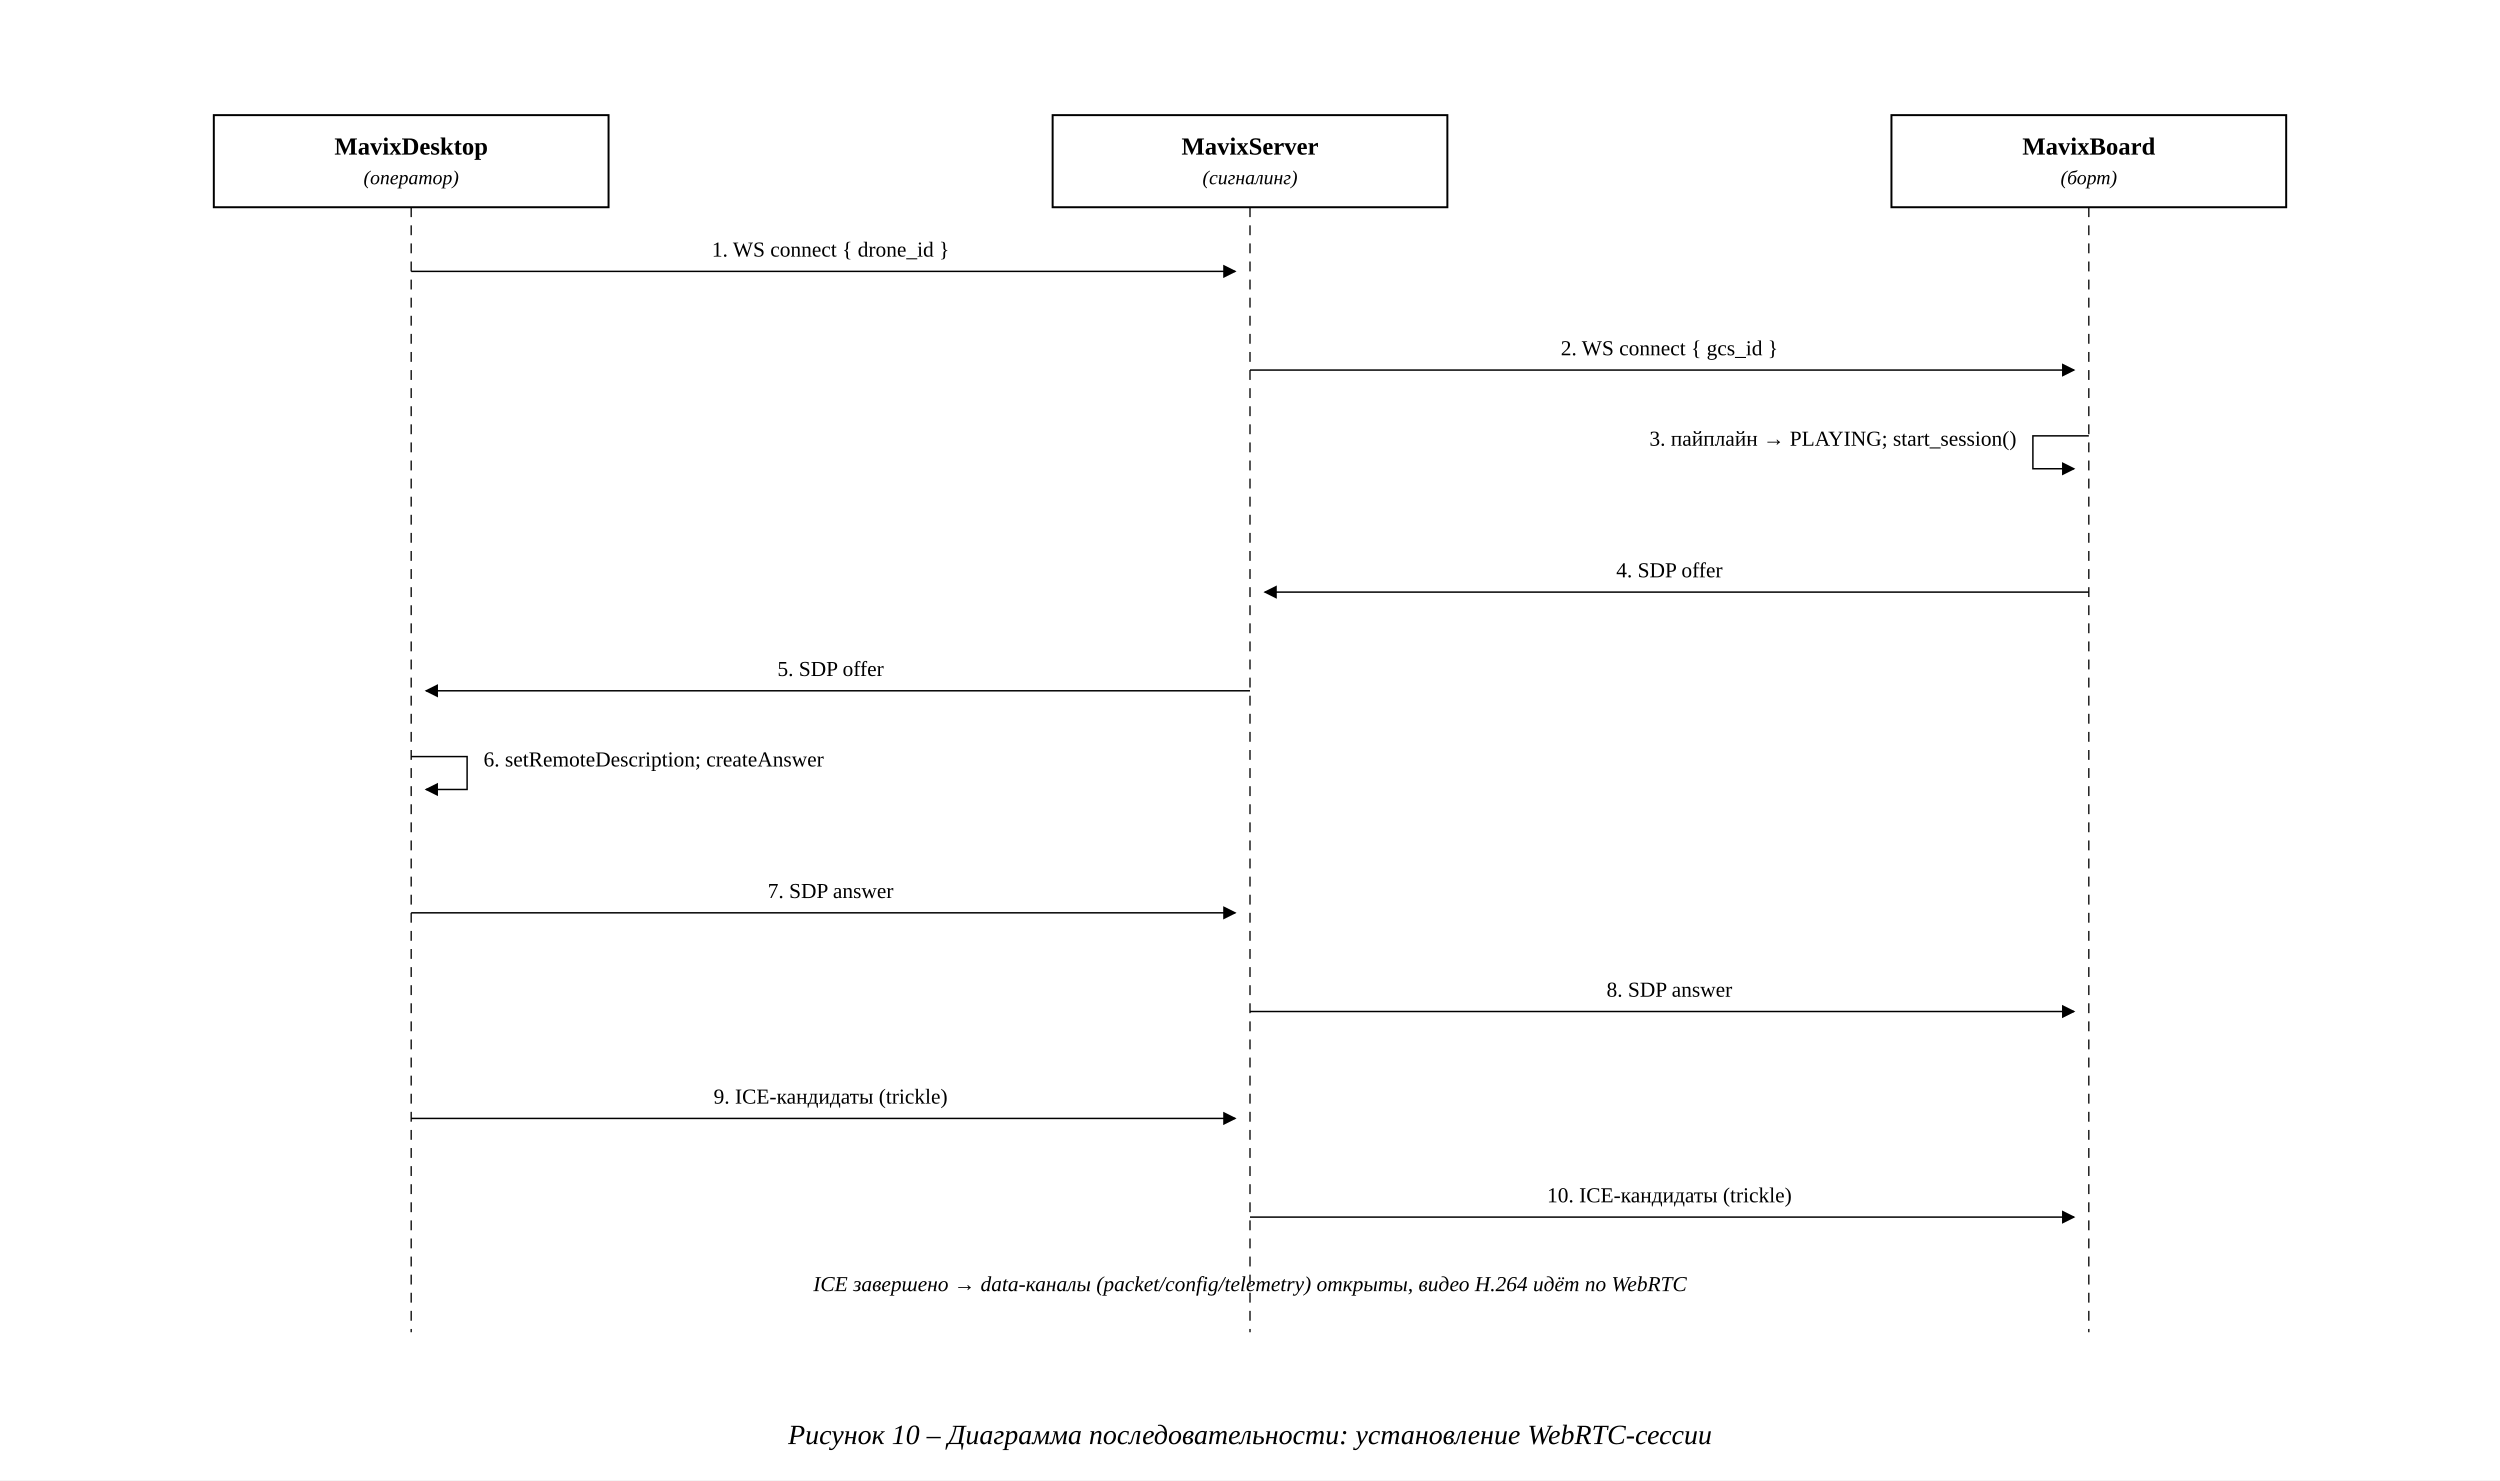
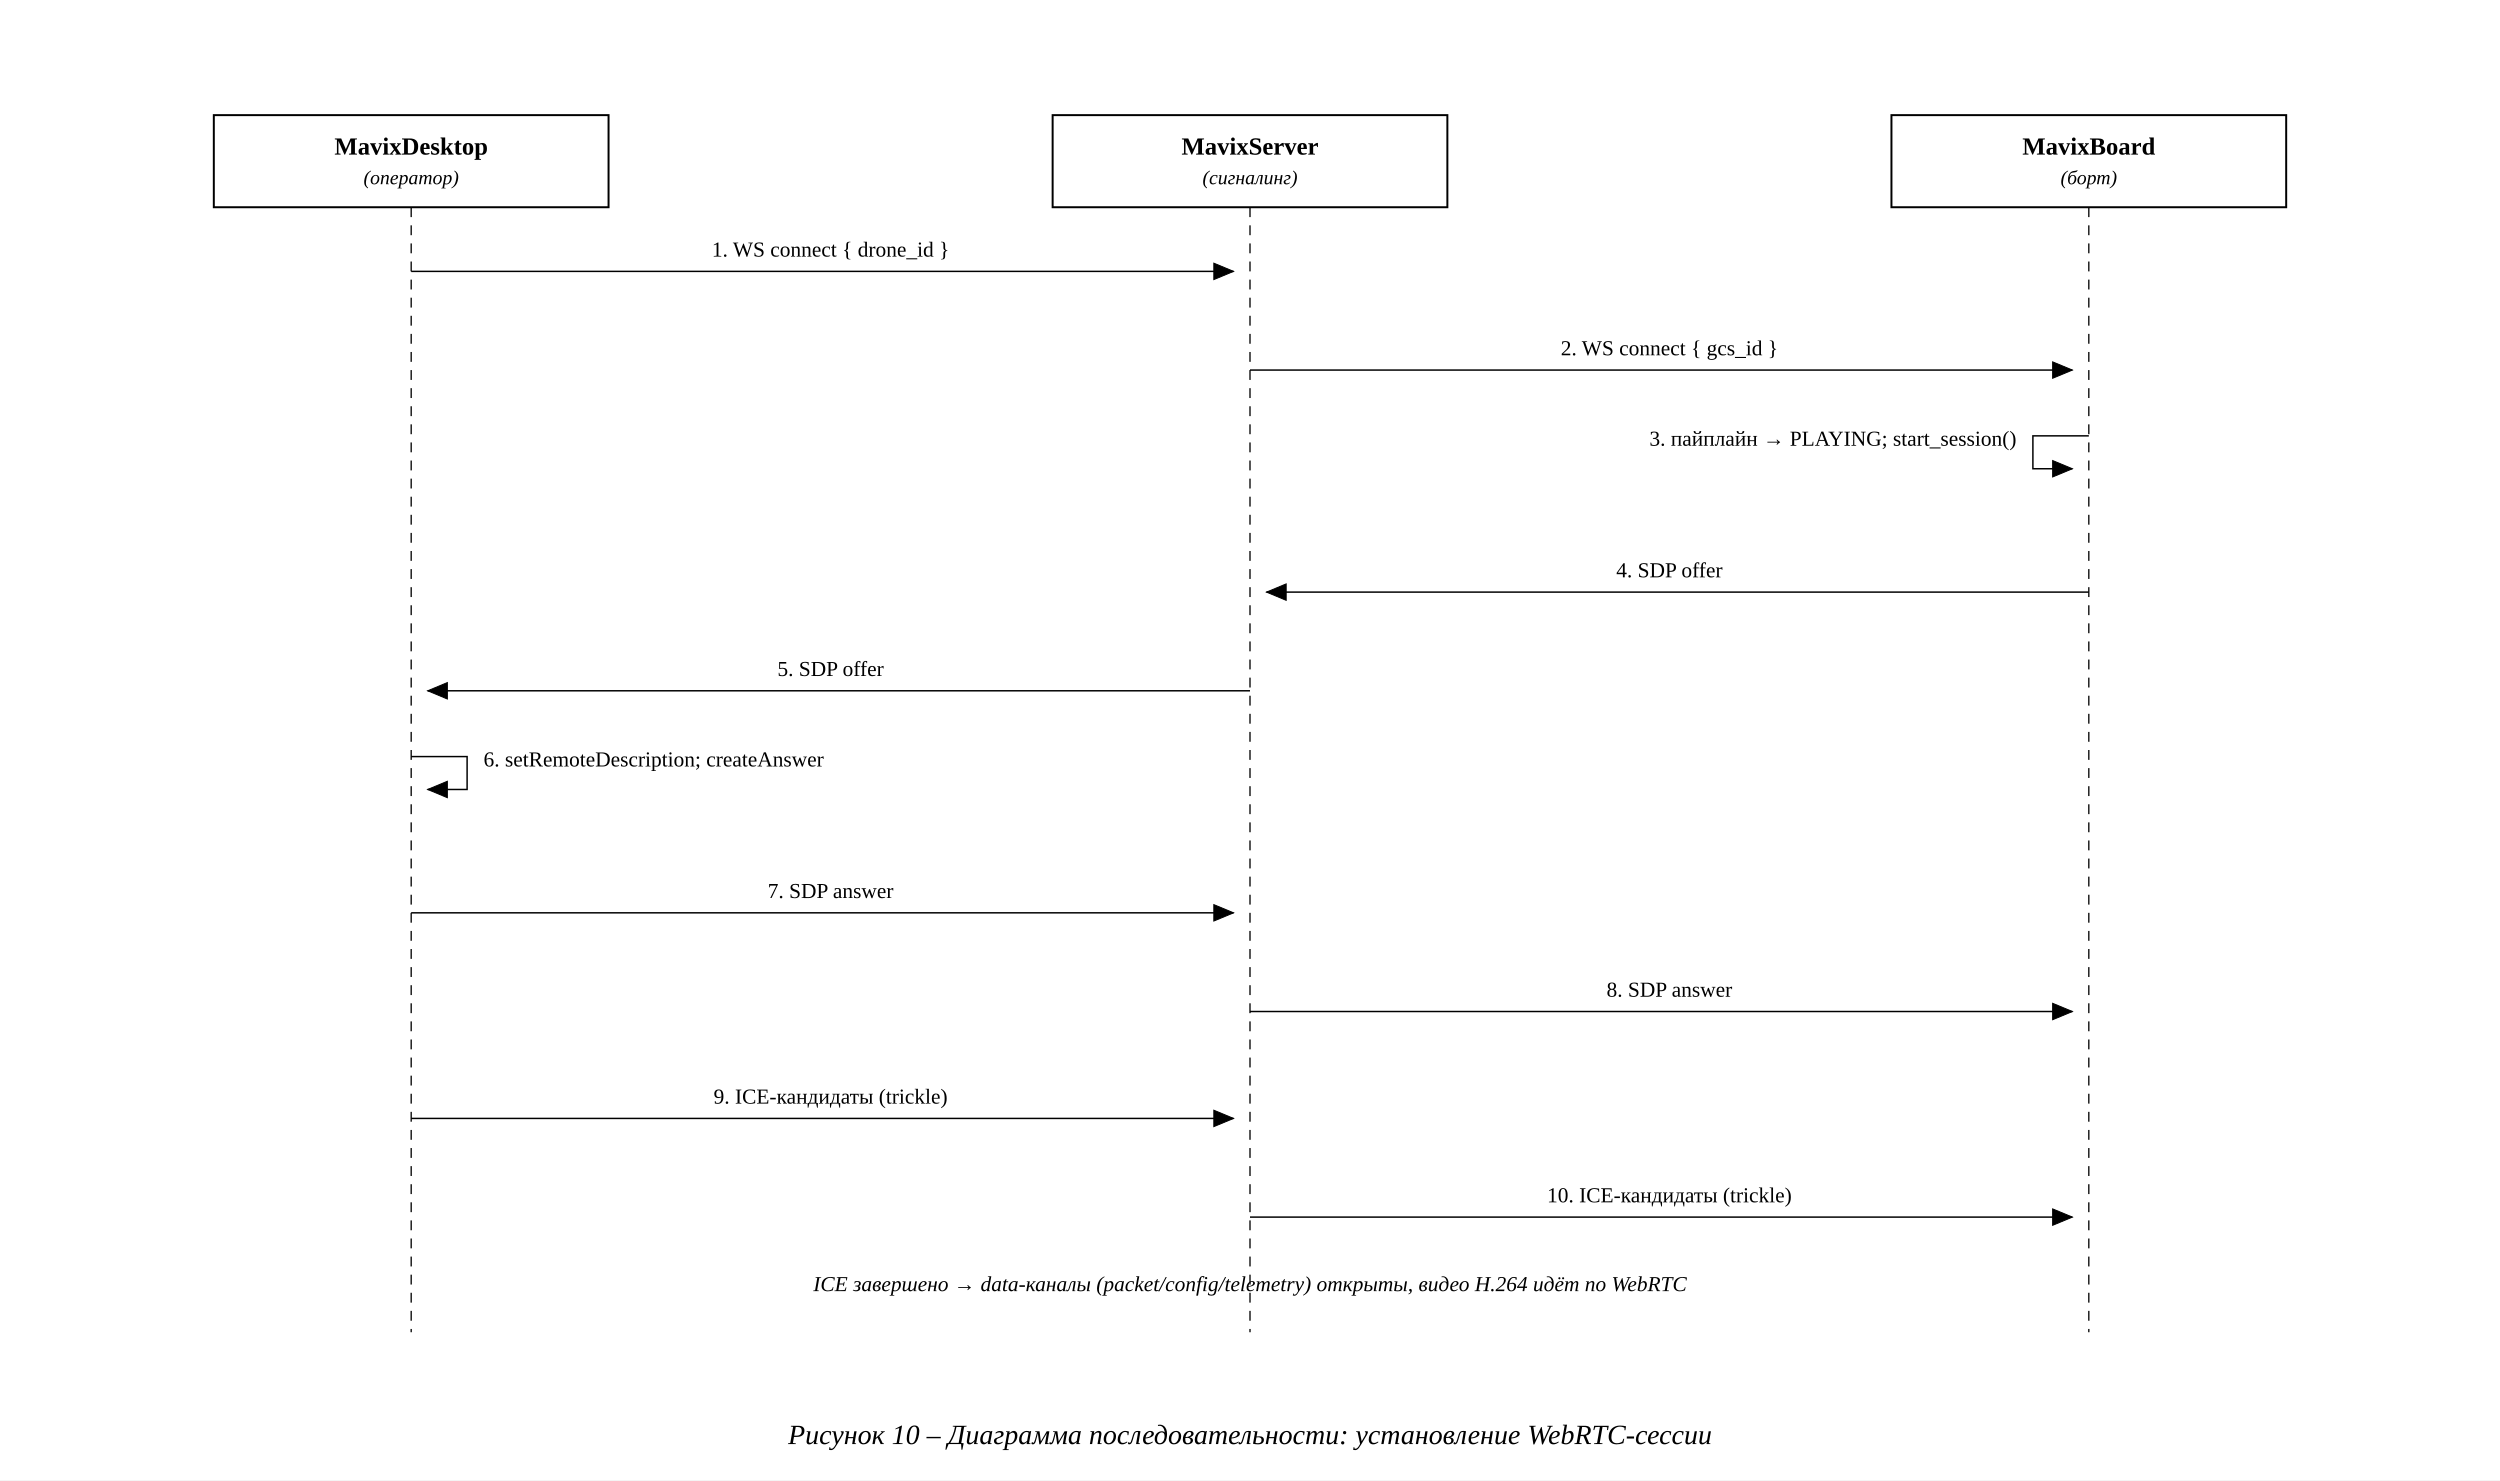
<svg xmlns="http://www.w3.org/2000/svg" width="1520" height="900" viewBox="0 0 1520 900" font-family="Liberation Serif, Times New Roman, serif">
  <rect width="1520" height="900" fill="#fff" />
  <defs>
    <marker id="arr" viewBox="0 0 10 10" refX="9" refY="5" markerWidth="9" markerHeight="9" orient="auto-start-reverse">
      <path d="M 0 0 L 10 5 L 0 10 z" fill="#000" />
    </marker>
    <marker id="open" viewBox="0 0 10 10" refX="10" refY="5" markerWidth="11" markerHeight="11" orient="auto">
      <path d="M 0 0 L 10 5 L 0 10" fill="none" stroke="#000" />
    </marker>
  </defs>
  <rect x="130.0" y="70.0" width="240.0" height="56.0" stroke="#000" fill="none" stroke-width="1.2" />
  <text x="250.0" y="94.0" text-anchor="middle" font-size="15" font-weight="bold">MavixDesktop</text>
  <text x="250.0" y="112.0" text-anchor="middle" font-size="12" font-style="italic">(оператор)</text>
  <line x1="250.0" y1="126.0" x2="250.0" y2="810.0" stroke="#000" stroke-width="0.8" stroke-dasharray="6 5" />
  <rect x="640.0" y="70.0" width="240.0" height="56.0" stroke="#000" fill="none" stroke-width="1.2" />
  <text x="760.0" y="94.0" text-anchor="middle" font-size="15" font-weight="bold">MavixServer</text>
  <text x="760.0" y="112.0" text-anchor="middle" font-size="12" font-style="italic">(сигналинг)</text>
  <line x1="760.0" y1="126.0" x2="760.0" y2="810.0" stroke="#000" stroke-width="0.8" stroke-dasharray="6 5" />
  <rect x="1150.0" y="70.0" width="240.0" height="56.0" stroke="#000" fill="none" stroke-width="1.2" />
  <text x="1270.0" y="94.0" text-anchor="middle" font-size="15" font-weight="bold">MavixBoard</text>
  <text x="1270.0" y="112.0" text-anchor="middle" font-size="12" font-style="italic">(борт)</text>
  <line x1="1270.0" y1="126.0" x2="1270.0" y2="810.0" stroke="#000" stroke-width="0.8" stroke-dasharray="6 5" />
-   <polyline points="250.0,165.0 751.0,165.0" stroke="#000" fill="none" stroke-width="0.9" marker-end="url(#arr)" />
+   <polyline points="250.0,165.0 750.0,165.0" stroke="#000" fill="none" stroke-width="0.9" />
+   <polygon points="750.0,165.0 738.0,170.0 738.0,160.0" fill="#000" stroke="#000" stroke-width="0.6" />
  <text x="505.0" y="156.0" text-anchor="middle" font-size="13">1. WS connect { drone_id }</text>
-   <polyline points="760.0,225.0 1261.0,225.0" stroke="#000" fill="none" stroke-width="0.9" marker-end="url(#arr)" />
+   <polyline points="760.0,225.0 1260.0,225.0" stroke="#000" fill="none" stroke-width="0.9" />
+   <polygon points="1260.0,225.0 1248.0,230.0 1248.0,220.0" fill="#000" stroke="#000" stroke-width="0.6" />
  <text x="1015.0" y="216.0" text-anchor="middle" font-size="13">2. WS connect { gcs_id }</text>
-   <polyline points="1270.0,265.0 1236.0,265.0 1236.0,285.0 1261.0,285.0" stroke="#000" fill="none" stroke-width="0.9" marker-end="url(#arr)" />
+   <polyline points="1270.0,265.0 1236.0,265.0 1236.0,285.0 1260.0,285.0" stroke="#000" fill="none" stroke-width="0.9" />
+   <polygon points="1260.0,285.0 1248.0,290.0 1248.0,280.0" fill="#000" stroke="#000" stroke-width="0.6" />
  <text x="1226.0" y="271.0" text-anchor="end" font-size="13">3. пайплайн → PLAYING; start_session()</text>
-   <polyline points="1270.0,360.0 769.0,360.0" stroke="#000" fill="none" stroke-width="0.9" marker-end="url(#arr)" />
+   <polyline points="1270.0,360.0 770.0,360.0" stroke="#000" fill="none" stroke-width="0.9" />
+   <polygon points="770.0,360.0 782.0,355.0 782.0,365.0" fill="#000" stroke="#000" stroke-width="0.6" />
  <text x="1015.0" y="351.0" text-anchor="middle" font-size="13">4. SDP offer</text>
-   <polyline points="760.0,420.0 259.0,420.0" stroke="#000" fill="none" stroke-width="0.9" marker-end="url(#arr)" />
+   <polyline points="760.0,420.0 260.0,420.0" stroke="#000" fill="none" stroke-width="0.9" />
+   <polygon points="260.0,420.0 272.0,415.0 272.0,425.0" fill="#000" stroke="#000" stroke-width="0.6" />
  <text x="505.0" y="411.0" text-anchor="middle" font-size="13">5. SDP offer</text>
-   <polyline points="250.0,460.0 284.0,460.0 284.0,480.0 259.0,480.0" stroke="#000" fill="none" stroke-width="0.9" marker-end="url(#arr)" />
+   <polyline points="250.0,460.0 284.0,460.0 284.0,480.0 260.0,480.0" stroke="#000" fill="none" stroke-width="0.9" />
+   <polygon points="260.0,480.0 272.0,475.0 272.0,485.0" fill="#000" stroke="#000" stroke-width="0.6" />
  <text x="294.0" y="466.0" text-anchor="start" font-size="13">6. setRemoteDescription; createAnswer</text>
-   <polyline points="250.0,555.0 751.0,555.0" stroke="#000" fill="none" stroke-width="0.9" marker-end="url(#arr)" />
+   <polyline points="250.0,555.0 750.0,555.0" stroke="#000" fill="none" stroke-width="0.9" />
+   <polygon points="750.0,555.0 738.0,560.0 738.0,550.0" fill="#000" stroke="#000" stroke-width="0.6" />
  <text x="505.0" y="546.0" text-anchor="middle" font-size="13">7. SDP answer</text>
-   <polyline points="760.0,615.0 1261.0,615.0" stroke="#000" fill="none" stroke-width="0.9" marker-end="url(#arr)" />
+   <polyline points="760.0,615.0 1260.0,615.0" stroke="#000" fill="none" stroke-width="0.9" />
+   <polygon points="1260.0,615.0 1248.0,620.0 1248.0,610.0" fill="#000" stroke="#000" stroke-width="0.6" />
  <text x="1015.0" y="606.0" text-anchor="middle" font-size="13">8. SDP answer</text>
-   <polyline points="250.0,680.0 751.0,680.0" stroke="#000" fill="none" stroke-width="0.9" marker-end="url(#arr)" />
+   <polyline points="250.0,680.0 750.0,680.0" stroke="#000" fill="none" stroke-width="0.9" />
+   <polygon points="750.0,680.0 738.0,685.0 738.0,675.0" fill="#000" stroke="#000" stroke-width="0.6" />
  <text x="505.0" y="671.0" text-anchor="middle" font-size="13">9. ICE-кандидаты (trickle)</text>
-   <polyline points="760.0,740.0 1261.0,740.0" stroke="#000" fill="none" stroke-width="0.9" marker-end="url(#arr)" />
+   <polyline points="760.0,740.0 1260.0,740.0" stroke="#000" fill="none" stroke-width="0.9" />
+   <polygon points="1260.0,740.0 1248.0,745.0 1248.0,735.0" fill="#000" stroke="#000" stroke-width="0.6" />
  <text x="1015.0" y="731.0" text-anchor="middle" font-size="13">10. ICE-кандидаты (trickle)</text>
  <text x="760.0" y="785.0" text-anchor="middle" font-size="13" font-style="italic">ICE завершено → data-каналы (packet/config/telemetry) открыты, видео H.264 идёт по WebRTC</text>
  <text x="760.0" y="878" text-anchor="middle" font-style="italic" font-size="17">Рисунок 10 – Диаграмма последовательности: установление WebRTC-сессии</text>
</svg>
